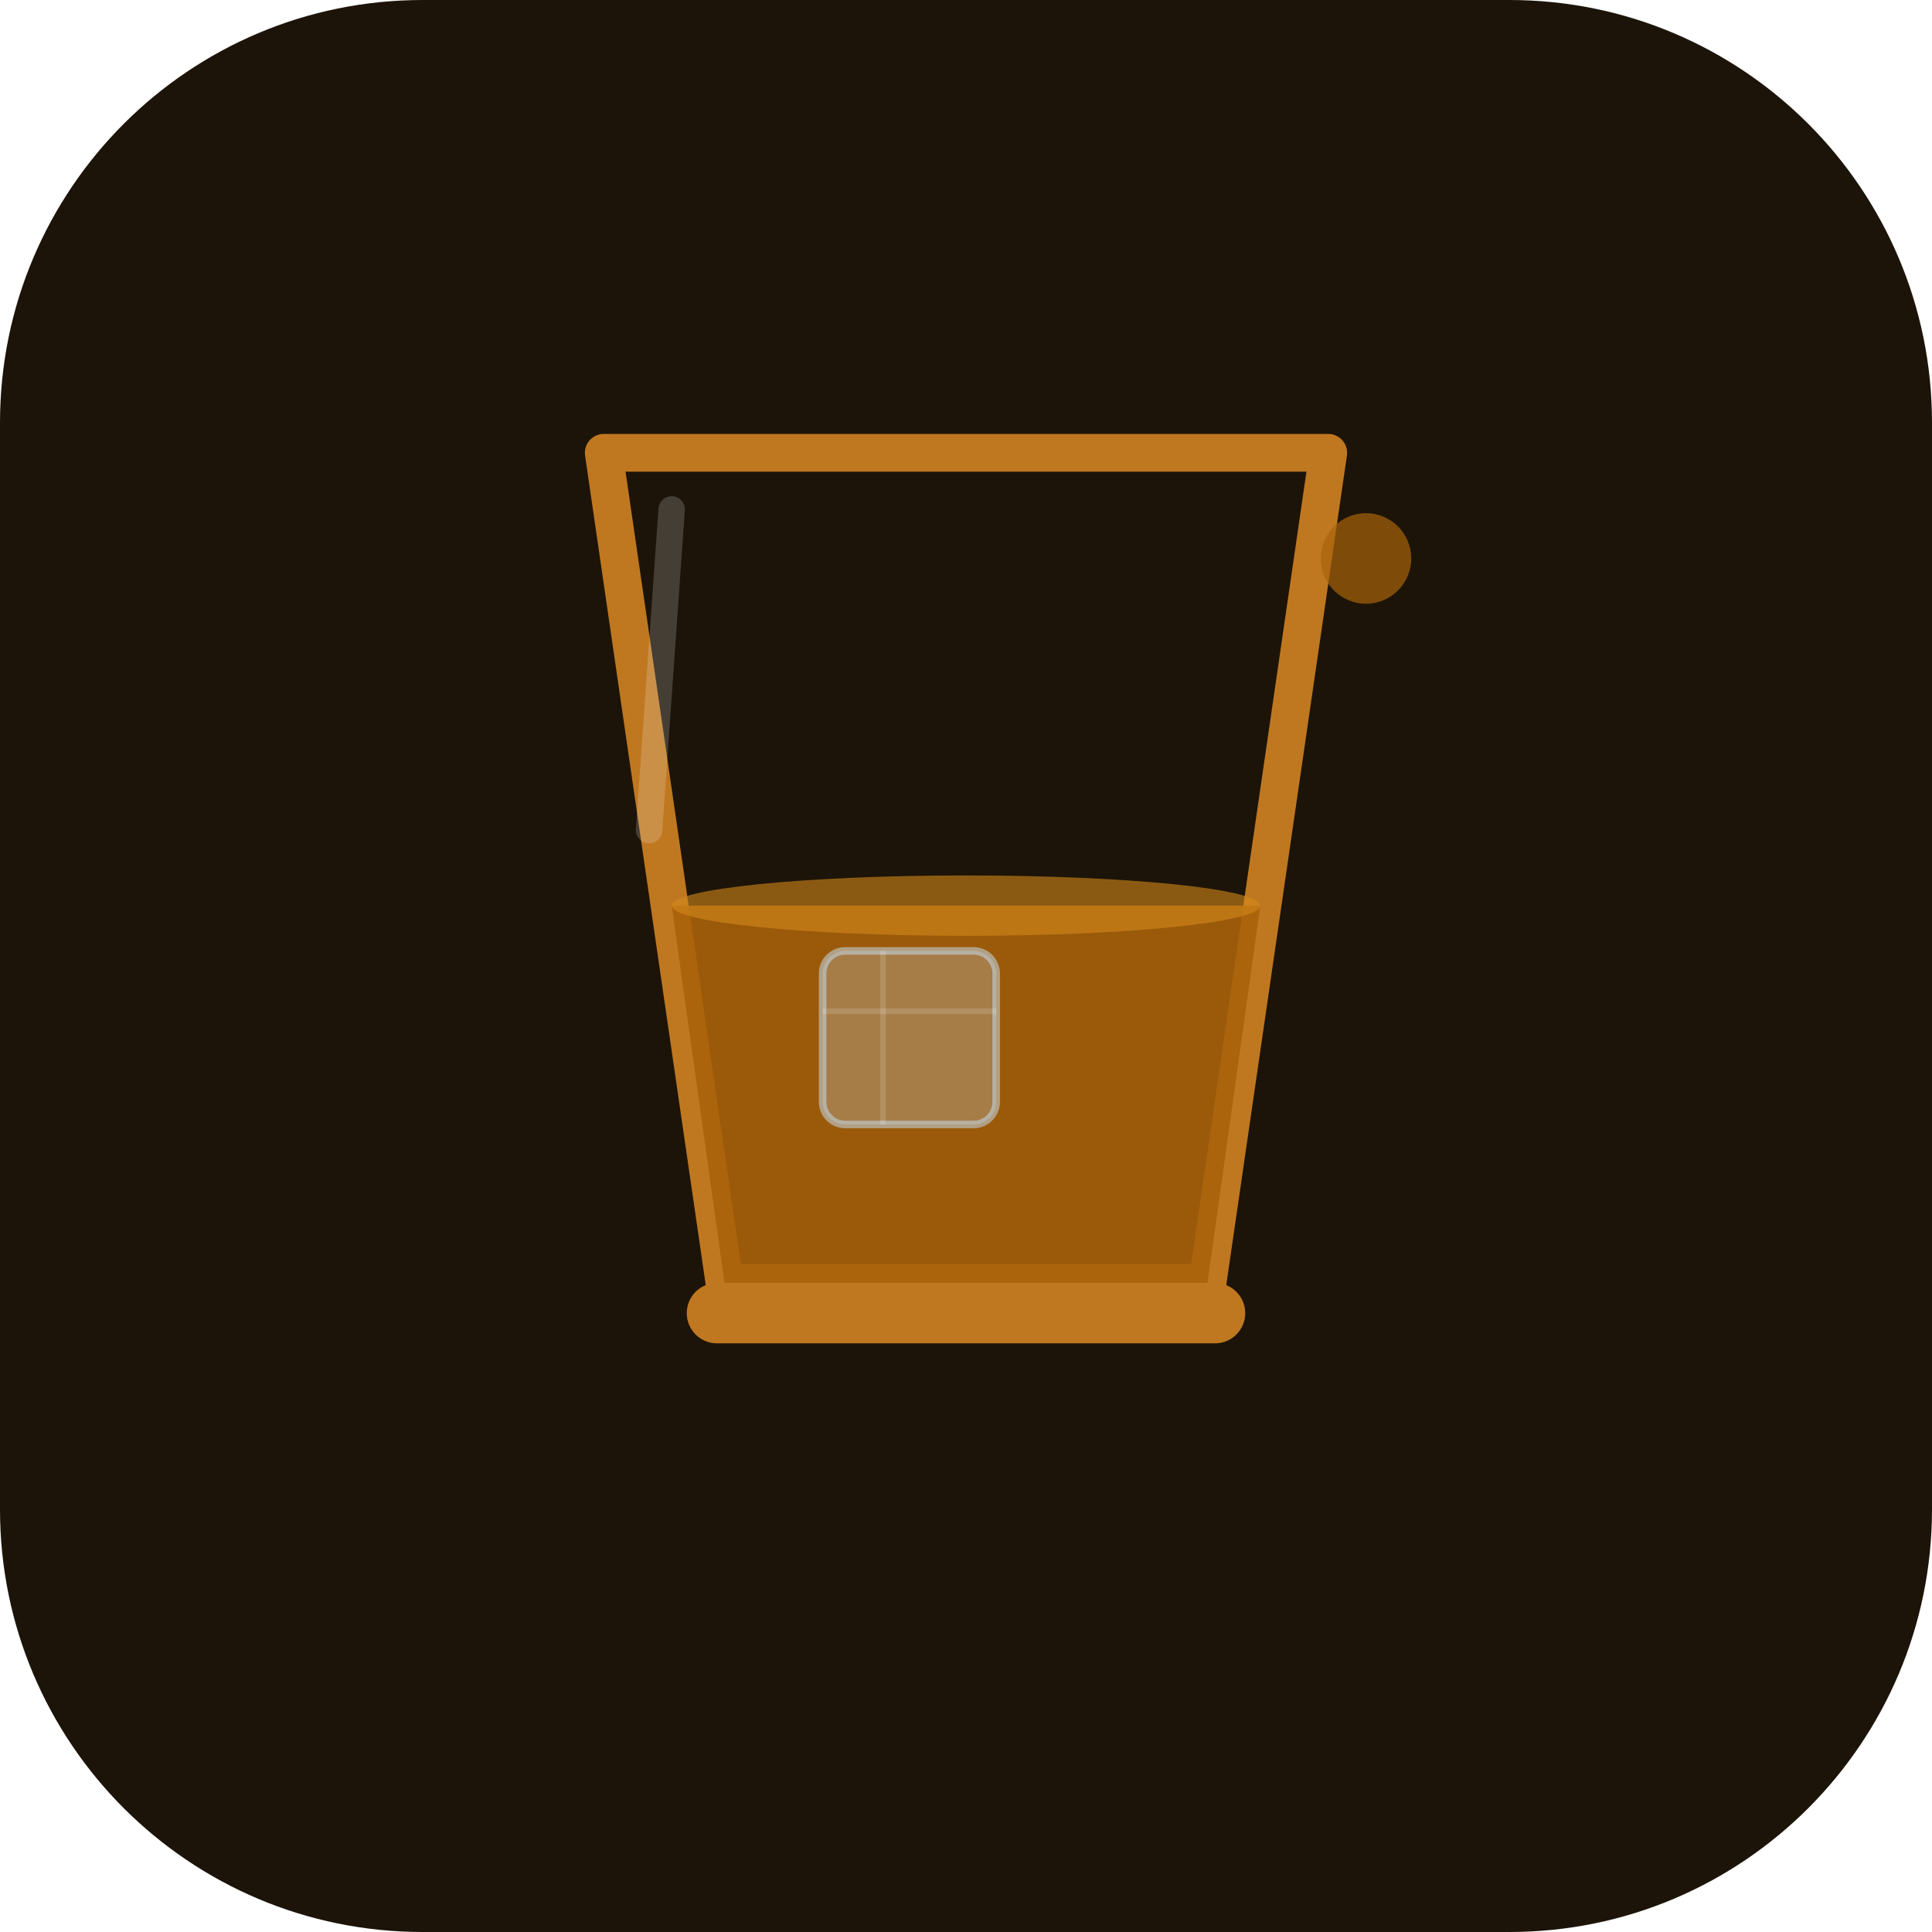
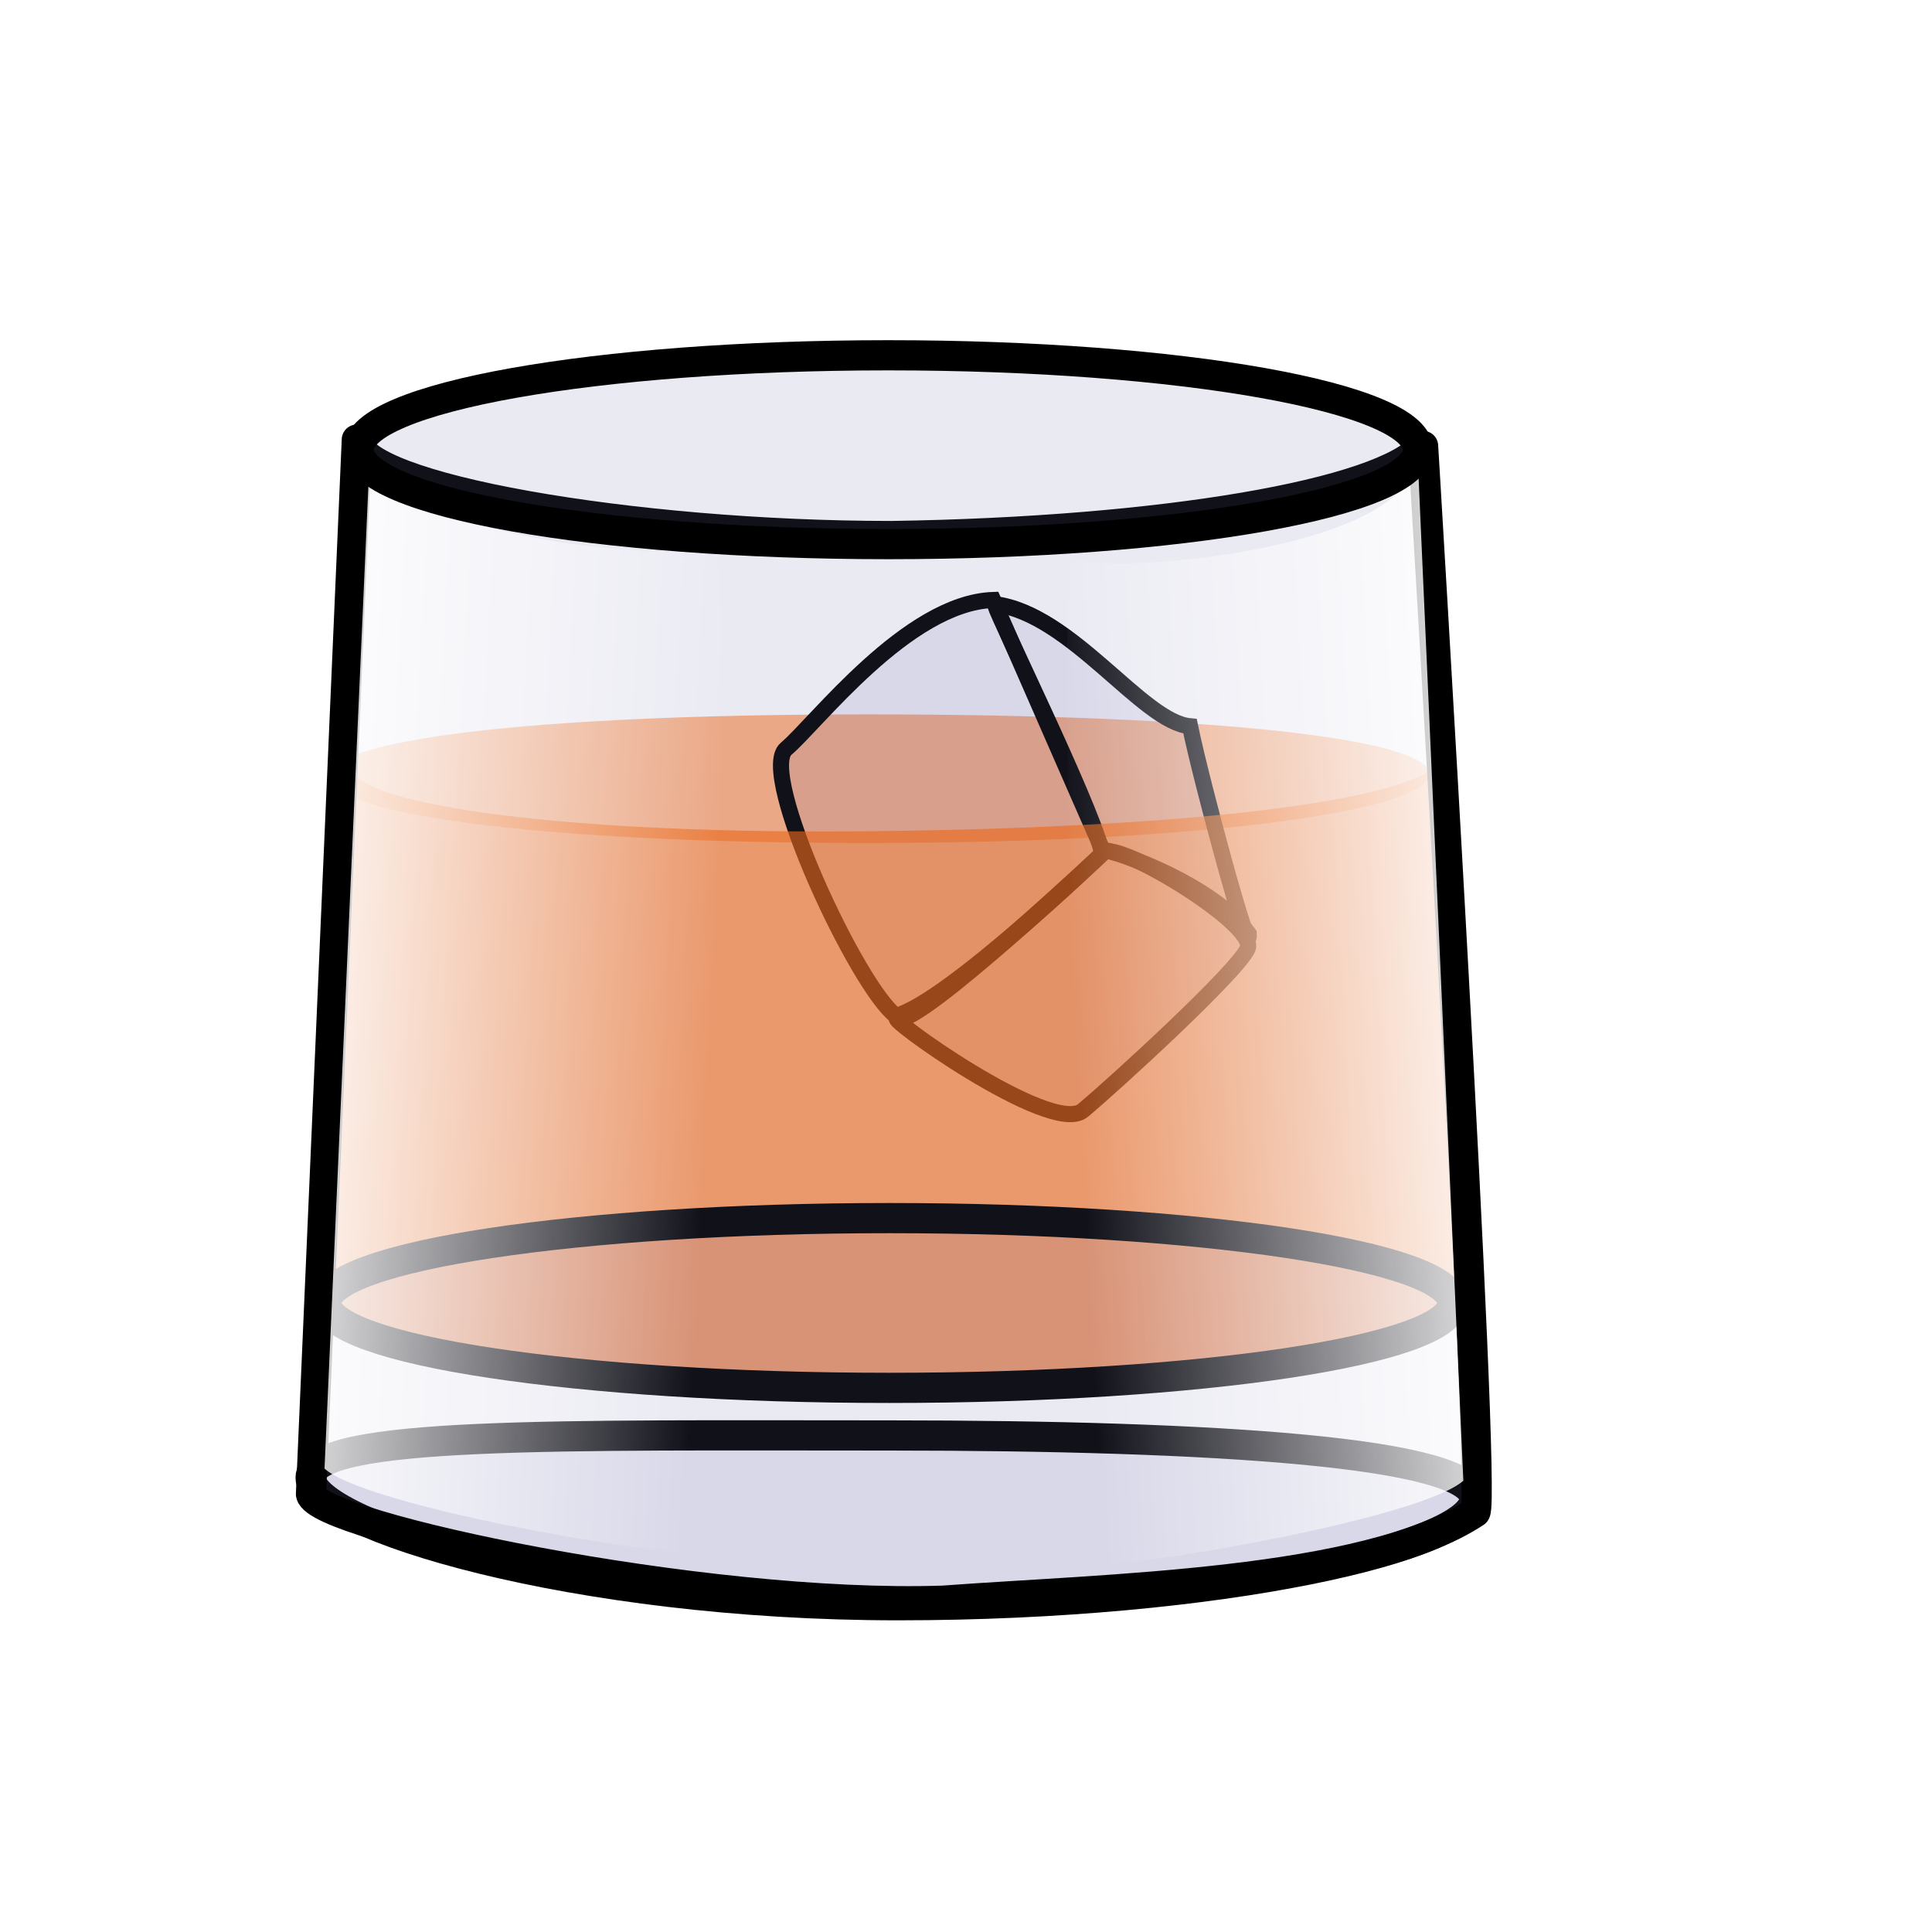
- <svg xmlns="http://www.w3.org/2000/svg" viewBox="0 0 512 512">
-   <rect width="512" height="512" rx="112" fill="#1C1408" />
-   <path d="M160 120 L352 120 L320 340 L192 340 Z" fill="none" stroke="#C07820" stroke-width="10" stroke-linejoin="round" />
-   <path d="M178 240 L334 240 L320 340 L192 340 Z" fill="#A8620A" opacity="0.9" />
-   <ellipse cx="256" cy="240" rx="78" ry="8" fill="#D4891A" opacity="0.6" />
-   <rect x="218" y="252" width="46" height="46" rx="6" fill="rgba(200,230,255,0.25)" stroke="rgba(200,230,255,0.5)" stroke-width="2" />
-   <line x1="218" y1="268" x2="264" y2="268" stroke="rgba(255,255,255,0.15)" stroke-width="1.5" />
-   <line x1="234" y1="252" x2="234" y2="298" stroke="rgba(255,255,255,0.15)" stroke-width="1.5" />
-   <path d="M178 135 L172 220" stroke="rgba(255,255,255,0.18)" stroke-width="7" stroke-linecap="round" />
-   <rect x="182" y="340" width="148" height="16" rx="8" fill="#C07820" />
-   <circle cx="362" cy="148" r="12" fill="#A8620A" opacity="0.7" />
+ <svg xmlns="http://www.w3.org/2000/svg" xmlns:xlink="http://www.w3.org/1999/xlink" id="svg1247" width="120pt" height="120pt">
+   <defs id="defs1249">
+     <linearGradient id="linearGradient3184">
+       <stop style="stop-color:#ffffff;stop-opacity:1;" offset="0" id="stop3186" />
+       <stop style="stop-color:#ffffff;stop-opacity:0;" offset="1" id="stop3188" />
+     </linearGradient>
+     <linearGradient xlink:href="#linearGradient3184" id="linearGradient3192" x1="308.75" y1="111.5" x2="345.938" y2="113.5" gradientUnits="userSpaceOnUse" />
+     <linearGradient xlink:href="#linearGradient3184" id="linearGradient3196" gradientUnits="userSpaceOnUse" x1="308.75" y1="111.5" x2="345.938" y2="113.5" gradientTransform="matrix(-1,0,0,1,720.5633,1)" />
+   </defs>
+   <g id="g849" transform="translate(-286.25, -42.5)">
+     <path style="fill:#ff6600;fill-opacity:0.5;fill-rule:evenodd;stroke:none;stroke-width:2.5;stroke-linejoin:round;stroke-dasharray:none" d="M 404.616,106.606 C 404.616,109.546 386.701,112.314 358.101,112.314 C 329.5,112.314 313.455,109.737 313.455,106.797 C 313.455,103.857 329.5,101.662 358.101,101.662 C 386.701,101.662 404.616,103.666 404.616,106.606 z" id="path1255" />
+     <g id="g1269" transform="translate(120.438,-31.0625)">
+       <path style="fill:#7573ae;fill-opacity:0.15;fill-rule:evenodd;stroke:#000000;stroke-width:1pt" d="M 249.647,121.759 L 271.562,128.125 C 271.562,128.125 272.812,145.938 270.938,150 C 267.188,150.938 248.125,145.938 248.125,142.812 C 248.125,139.688 245.272,127.384 249.647,121.759 z" id="path1259" transform="matrix(0.640697,0.767794,-0.767794,0.640697,181.595,-146.438)" />
+       <path style="fill:#7573ae;fill-opacity:0.15;fill-rule:evenodd;stroke:#000000;stroke-width:1pt" d="M 271.562,128.125 C 271.562,128.125 272.812,149.062 271.25,150 C 269.688,150.938 286.875,146.562 286.875,143.125 C 286.875,139.688 286.25,125.938 285.312,124.062 C 284.375,122.188 271.562,126.562 271.562,128.125 z" id="path1260" transform="matrix(0.640697,0.767794,-0.767794,0.640697,181.595,-146.438)" />
+       <path style="fill:#7573ae;fill-opacity:0.15;fill-rule:evenodd;stroke:#000000;stroke-width:1pt" d="M 250,121.875 C 251.562,122.5 267.188,126.25 271.25,128.125 C 272.188,127.188 279.434,122.903 284.434,123.215 C 286.621,124.778 272.188,118.125 268.125,115.938 C 265.312,118.75 254.688,117.5 250,121.875 z" id="path1261" transform="matrix(0.640697,0.767794,-0.767794,0.640697,181.595,-146.438)" />
+     </g>
+     <path style="fill:#7573ae;fill-opacity:0.149;fill-rule:evenodd;stroke:#000000;stroke-width:2.5;stroke-linejoin:round;stroke-dasharray:none" d="M 408.358,166.64 C 408.358,170.521 387.454,175.438 360.608,175.438 C 333.761,175.438 311.973,168.753 311.973,164.873 C 311.973,160.992 333.054,161.378 359.9,161.378 C 386.747,161.378 408.358,162.76 408.358,166.64 z" id="path1253" />
+     <path style="fill:#ff6600;fill-opacity:0.62;fill-rule:evenodd;stroke:none;stroke-width:2.5;stroke-linejoin:round;stroke-dasharray:none" d="M 315.455,106.102 L 312.872,152.148 C 319.088,155.298 335.539,157.098 359.796,157.6 C 375.967,156.92 396.376,155.8 407.681,151.148 C 408.836,150.241 404.743,106.267 404.743,106.267 C 400.7,108.987 384.233,111.123 357.088,111.35 C 330.767,111.541 315.455,108.821 315.455,106.102 z" id="path1257" />
+     <path id="path2411" d="M 406.535,150.408 C 406.535,154.289 385.643,157.438 359.9,157.438 C 334.158,157.438 313.266,154.289 313.266,150.408 C 313.266,146.528 334.158,143.378 359.9,143.378 C 385.643,143.378 406.535,146.528 406.535,150.408 z" style="fill:#7573ae;fill-opacity:0.149;fill-rule:evenodd;stroke:#000000;stroke-width:2.5;stroke-linejoin:round;stroke-dasharray:none" />
+     <path id="path2409" d="M 315.801,78.908 L 312.004,166.24 C 312.481,168.902 344.32,175.727 364.363,175.062 C 377.725,174.063 399.361,173.729 408.428,167.74 C 409.382,166.409 404.104,79.432 404.104,79.432 C 400.764,83.424 382.498,86.56 360.068,86.893 C 338.594,86.893 315.801,82.9 315.801,78.908 z" style="fill:#7573ae;fill-opacity:0.15;fill-rule:evenodd;stroke:#000000;stroke-width:2.5;stroke-linejoin:round;stroke-dasharray:none" />
+     <path style="fill:url(#linearGradient3192);fill-opacity:1;fill-rule:evenodd;stroke:none;stroke-width:1pt;stroke-linecap:butt;stroke-linejoin:miter;stroke-opacity:1" d="M 316.938,78.713 C 316.262,86.919 341.626,89.131 345.456,87.788 C 347.019,87.476 344.318,168.487 343.919,171.08 C 339.602,171.2 316.63,167.218 313.125,164.125 L 316.938,78.713 z" id="path1273" />
+     <path id="path3194" d="M 403.626,79.713 C 404.301,87.919 378.938,90.131 375.107,88.788 C 373.545,88.476 376.245,169.487 376.645,172.08 C 380.961,172.2 403.933,168.218 407.438,165.125 L 403.626,79.713 z" style="fill:url(#linearGradient3196);fill-opacity:1;fill-rule:evenodd;stroke:none;stroke-width:1pt;stroke-linecap:butt;stroke-linejoin:miter;stroke-opacity:1" />
+     <path style="fill:#7573ae;fill-opacity:0.15;fill-rule:evenodd;stroke:#000000;stroke-width:2.5;stroke-linejoin:round;stroke-dasharray:none" d="M 403.674,79.742 C 403.674,84.057 384.023,87.56 359.811,87.56 C 335.598,87.56 315.948,84.057 315.948,79.742 C 315.948,75.426 335.598,71.923 359.811,71.923 C 384.023,71.923 403.674,75.426 403.674,79.742 z" id="path1252" />
+   </g>
</svg>
